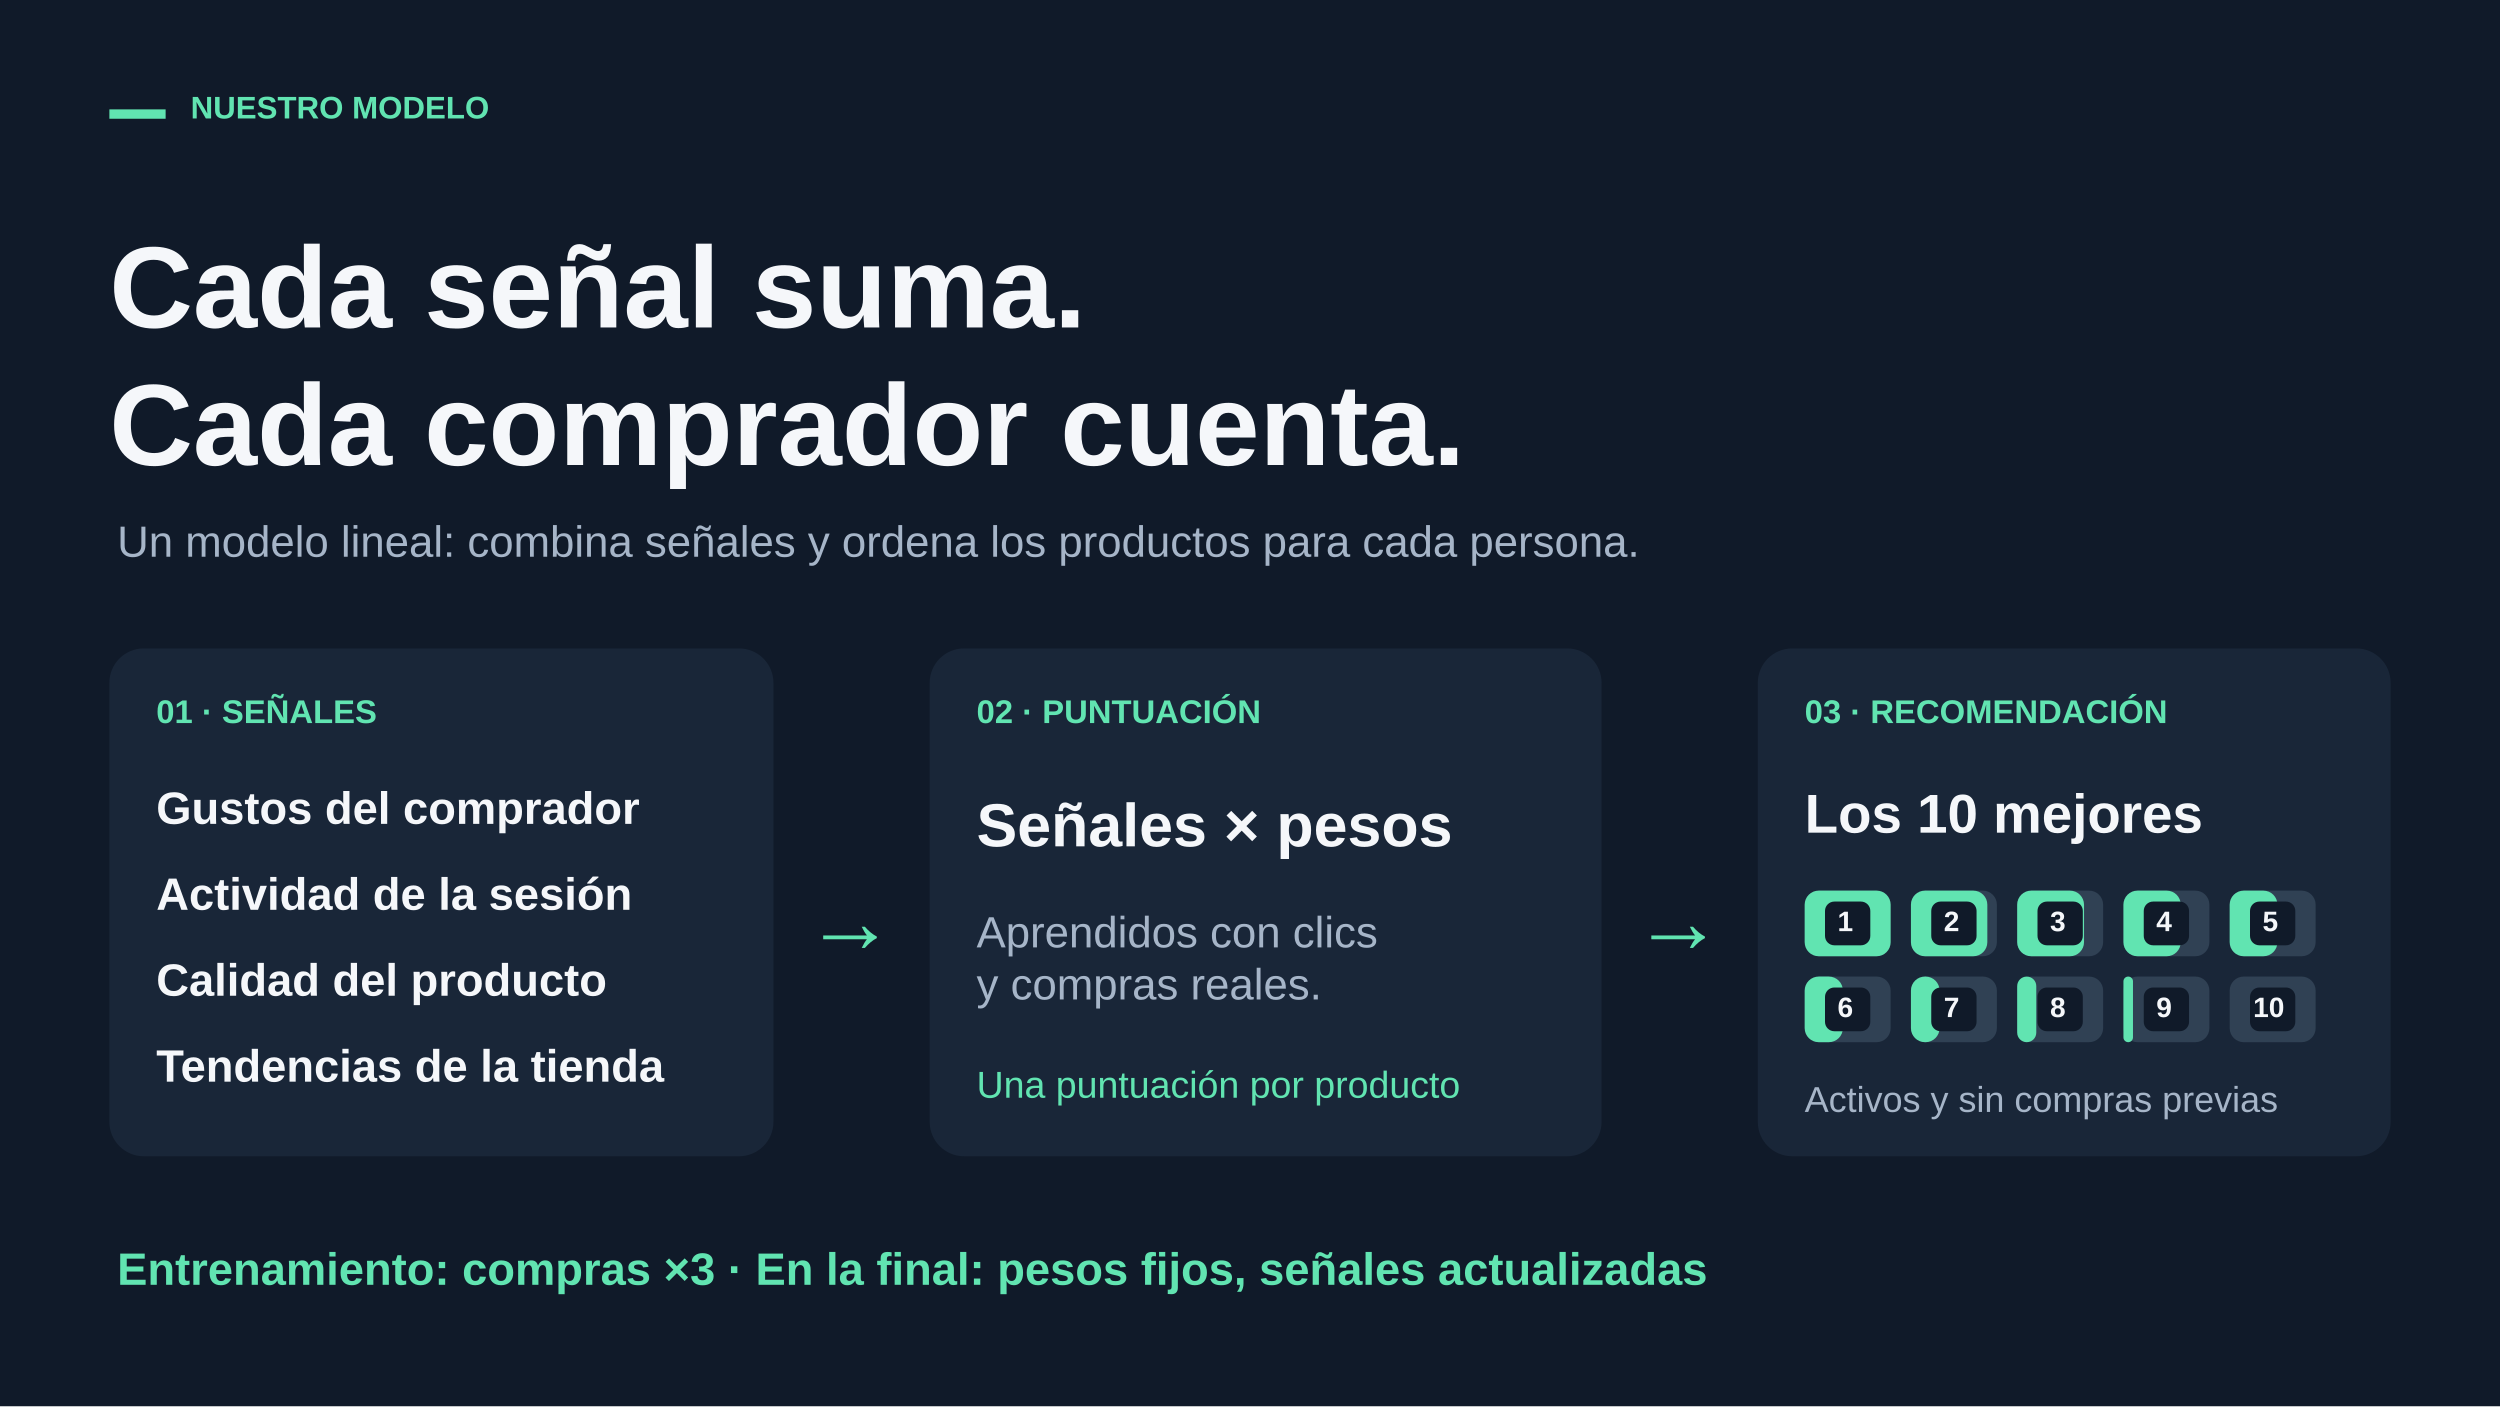
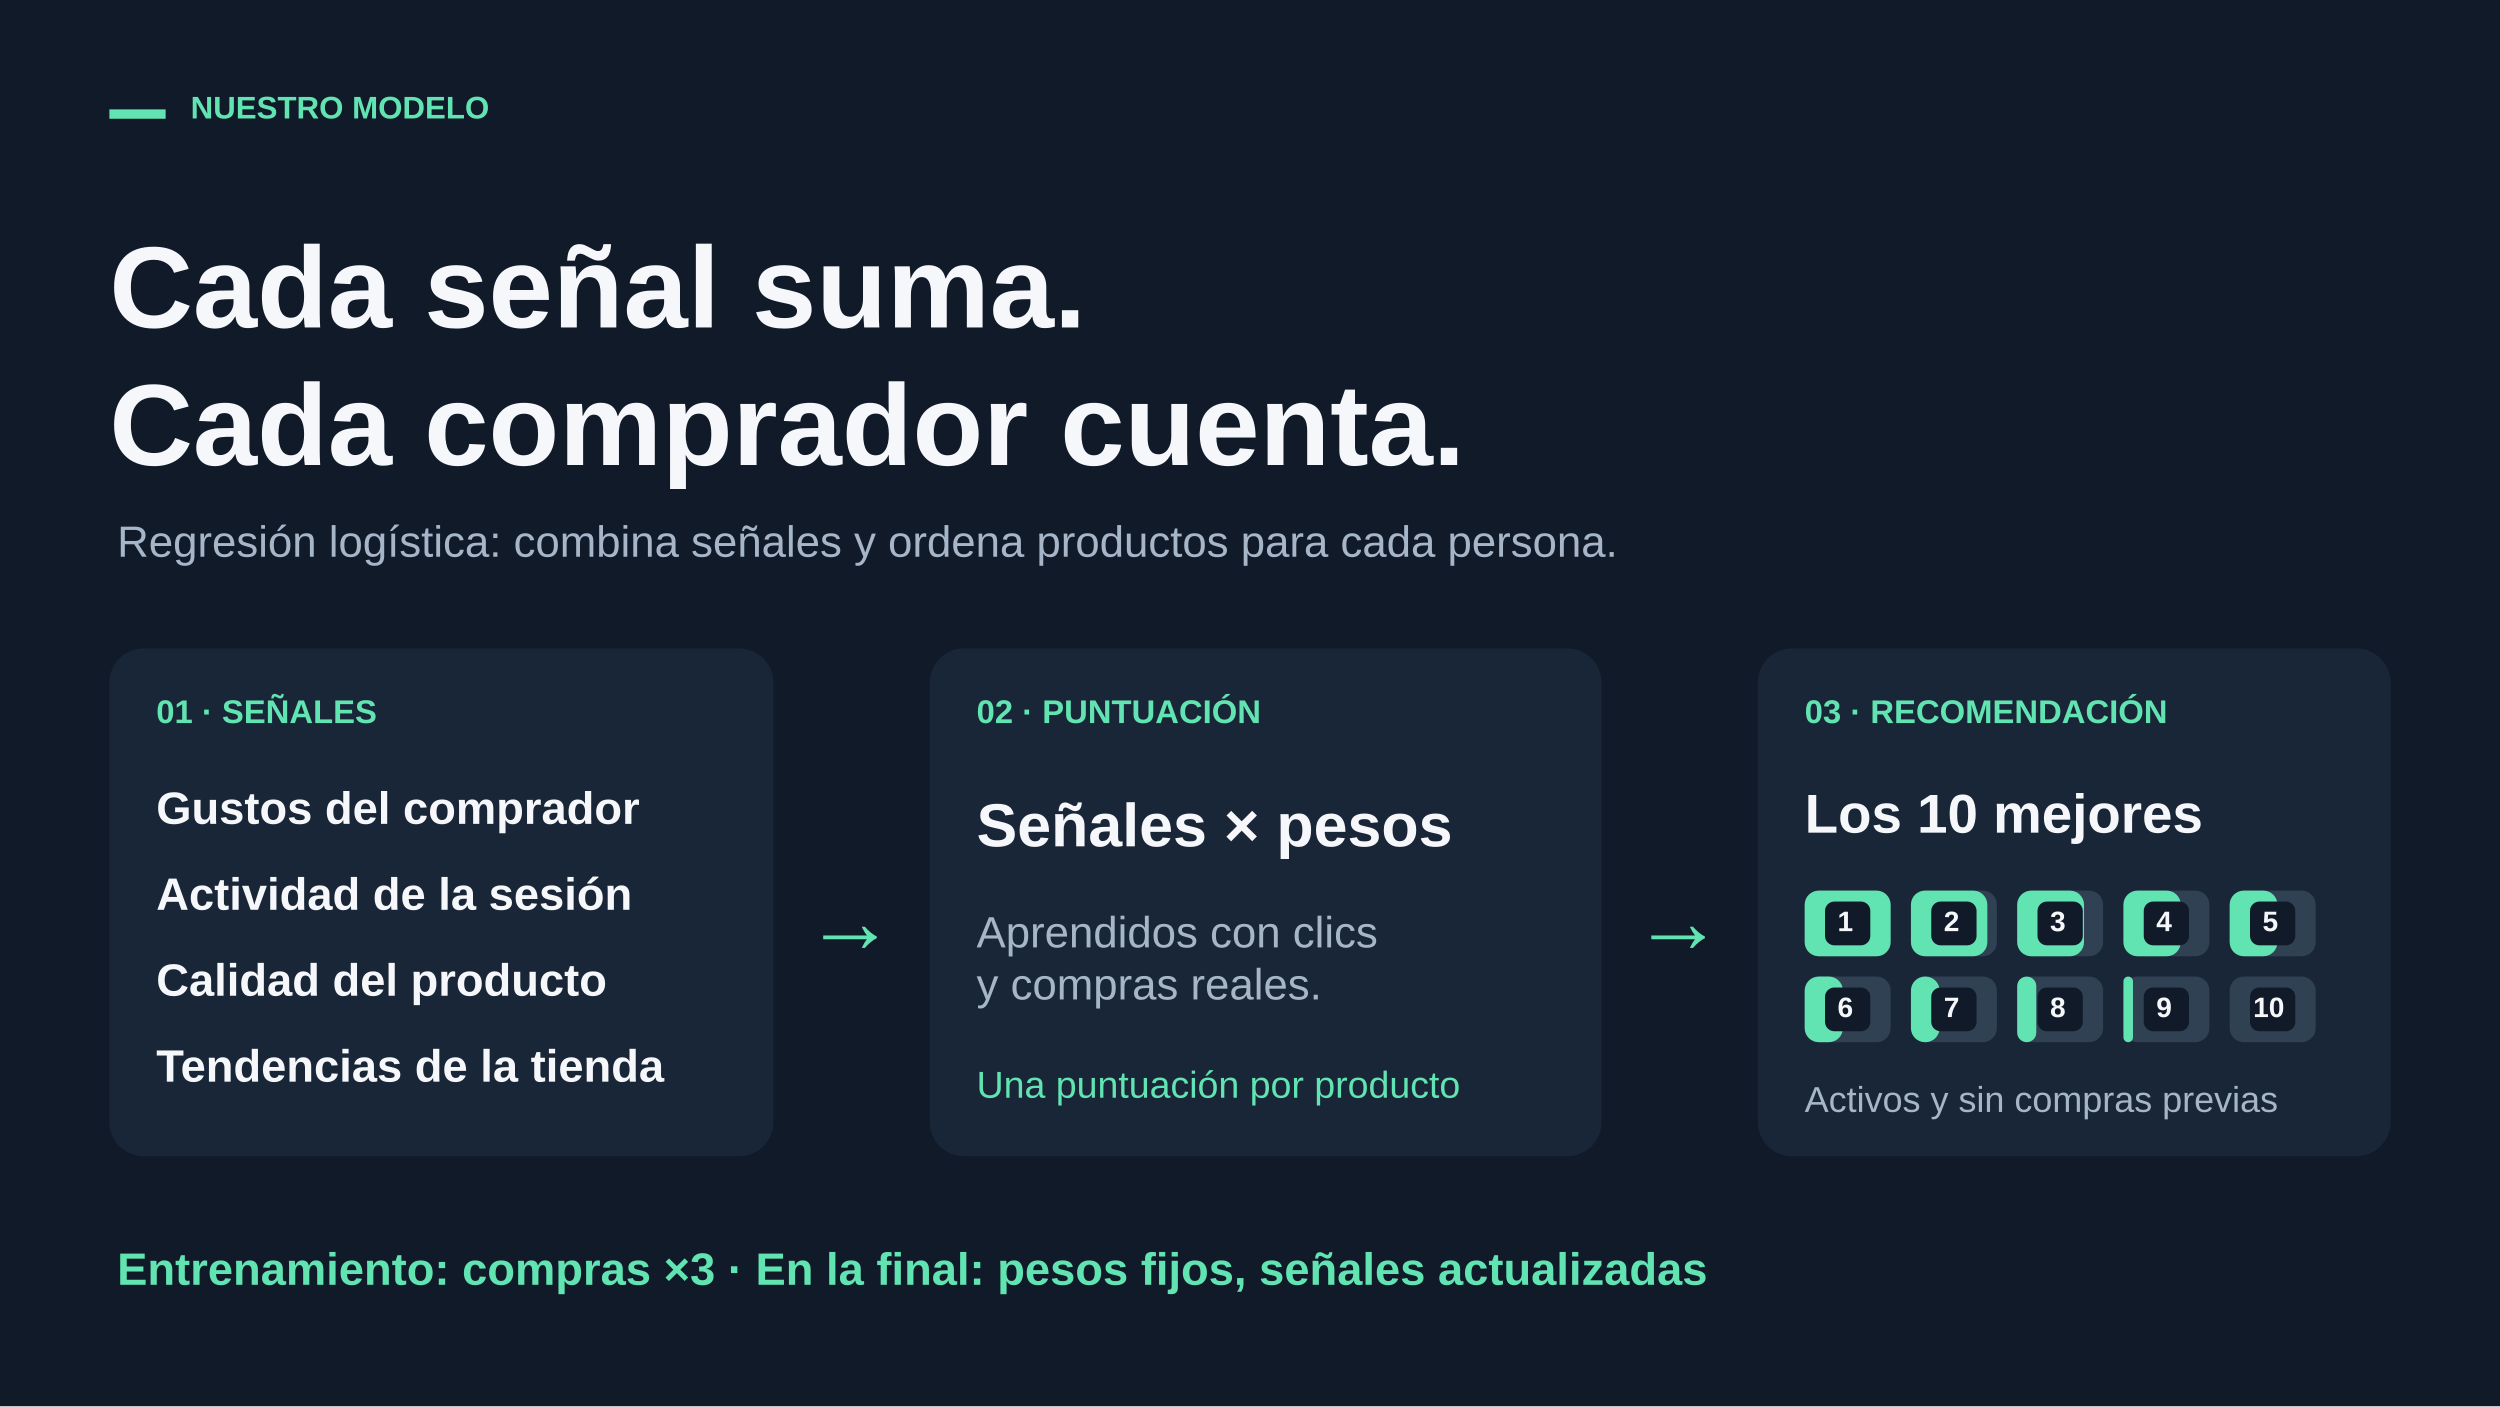
<svg xmlns="http://www.w3.org/2000/svg" viewBox="0 0 1600 900" role="img" aria-label="Cada señal suma. Cada comprador cuenta.">
  <rect x="0" y="0" width="1600" height="900" rx="0" fill="#101A29" />
  <rect x="70" y="70" width="36" height="6" rx="0" fill="#61E4B1" />
  <text fill="#61E4B1" font-family="Arial, sans-serif" font-size="20" font-weight="700">
    <tspan x="122" y="75.8">NUESTRO MODELO</tspan>
  </text>
  <text fill="#F5F7FA" font-family="Arial, sans-serif" font-size="74" font-weight="700">
    <tspan x="70" y="209.56">Cada señal suma.</tspan>
    <tspan x="70" y="297.62">Cada comprador cuenta.</tspan>
  </text>
  <text fill="#A6B5C8" font-family="Arial, sans-serif" font-size="28" font-weight="400">
-     <tspan x="75" y="356.32">Un modelo lineal: combina señales y ordena los productos para cada persona.</tspan>
+     <tspan x="75" y="356.32">Regresión logística: combina señales y ordena productos para cada persona.</tspan>
  </text>
  <rect x="70" y="415" width="425" height="325" rx="22" fill="#192638" />
  <text fill="#61E4B1" font-family="Arial, sans-serif" font-size="21" font-weight="700">
    <tspan x="100" y="462.74">01 · SEÑALES</tspan>
  </text>
  <text fill="#F5F7FA" font-family="Arial, sans-serif" font-size="29" font-weight="700">
    <tspan x="100" y="527.26">Gustos del comprador</tspan>
  </text>
  <text fill="#F5F7FA" font-family="Arial, sans-serif" font-size="29" font-weight="700">
    <tspan x="100" y="582.26">Actividad de la sesión</tspan>
  </text>
  <text fill="#F5F7FA" font-family="Arial, sans-serif" font-size="29" font-weight="700">
    <tspan x="100" y="637.26">Calidad del producto</tspan>
  </text>
  <text fill="#F5F7FA" font-family="Arial, sans-serif" font-size="29" font-weight="700">
    <tspan x="100" y="692.26">Tendencias de la tienda</tspan>
  </text>
  <text fill="#61E4B1" font-family="Arial, sans-serif" font-size="58" font-weight="700">
    <tspan x="515" y="609.52">→</tspan>
  </text>
  <rect x="595" y="415" width="430" height="325" rx="22" fill="#192638" />
  <text fill="#61E4B1" font-family="Arial, sans-serif" font-size="21" font-weight="700">
    <tspan x="625" y="462.74">02 · PUNTUACIÓN</tspan>
  </text>
  <text fill="#F5F7FA" font-family="Arial, sans-serif" font-size="39" font-weight="700">
    <tspan x="625" y="541.66">Señales × pesos</tspan>
  </text>
  <text fill="#A6B5C8" font-family="Arial, sans-serif" font-size="28" font-weight="400">
    <tspan x="625" y="606.32">Aprendidos con clics</tspan>
    <tspan x="625" y="639.64">y compras reales.</tspan>
  </text>
  <text fill="#61E4B1" font-family="Arial, sans-serif" font-size="24" font-weight="400">
    <tspan x="625" y="702.56">Una puntuación por producto</tspan>
  </text>
  <text fill="#61E4B1" font-family="Arial, sans-serif" font-size="58" font-weight="700">
    <tspan x="1045" y="609.52">→</tspan>
  </text>
  <rect x="1125" y="415" width="405" height="325" rx="22" fill="#192638" />
  <text fill="#61E4B1" font-family="Arial, sans-serif" font-size="21" font-weight="700">
    <tspan x="1155" y="462.74">03 · RECOMENDACIÓN</tspan>
  </text>
  <text fill="#F5F7FA" font-family="Arial, sans-serif" font-size="35" font-weight="700">
    <tspan x="1155" y="532.9">Los 10 mejores</tspan>
  </text>
  <rect x="1155" y="570" width="55" height="42" rx="9" fill="#304154" />
  <rect x="1155" y="570" width="55.0" height="42" rx="9" fill="#61E4B1" />
  <rect x="1168" y="577" width="29" height="28" rx="6" fill="#101A29" />
  <text fill="#F5F7FA" font-family="Arial, sans-serif" font-size="18" font-weight="700">
    <tspan x="1176" y="595.92">1</tspan>
  </text>
  <rect x="1223" y="570" width="55" height="42" rx="9" fill="#304154" />
  <rect x="1223" y="570" width="48.889" height="42" rx="9" fill="#61E4B1" />
  <rect x="1236" y="577" width="29" height="28" rx="6" fill="#101A29" />
  <text fill="#F5F7FA" font-family="Arial, sans-serif" font-size="18" font-weight="700">
    <tspan x="1244" y="595.92">2</tspan>
  </text>
  <rect x="1291" y="570" width="55" height="42" rx="9" fill="#304154" />
  <rect x="1291" y="570" width="42.778" height="42" rx="9" fill="#61E4B1" />
  <rect x="1304" y="577" width="29" height="28" rx="6" fill="#101A29" />
  <text fill="#F5F7FA" font-family="Arial, sans-serif" font-size="18" font-weight="700">
    <tspan x="1312" y="595.92">3</tspan>
  </text>
  <rect x="1359" y="570" width="55" height="42" rx="9" fill="#304154" />
  <rect x="1359" y="570" width="36.667" height="42" rx="9" fill="#61E4B1" />
  <rect x="1372" y="577" width="29" height="28" rx="6" fill="#101A29" />
  <text fill="#F5F7FA" font-family="Arial, sans-serif" font-size="18" font-weight="700">
    <tspan x="1380" y="595.92">4</tspan>
  </text>
  <rect x="1427" y="570" width="55" height="42" rx="9" fill="#304154" />
  <rect x="1427" y="570" width="30.556" height="42" rx="9" fill="#61E4B1" />
  <rect x="1440" y="577" width="29" height="28" rx="6" fill="#101A29" />
  <text fill="#F5F7FA" font-family="Arial, sans-serif" font-size="18" font-weight="700">
    <tspan x="1448" y="595.92">5</tspan>
  </text>
  <rect x="1155" y="625" width="55" height="42" rx="9" fill="#304154" />
  <rect x="1155" y="625" width="24.444" height="42" rx="9" fill="#61E4B1" />
  <rect x="1168" y="632" width="29" height="28" rx="6" fill="#101A29" />
  <text fill="#F5F7FA" font-family="Arial, sans-serif" font-size="18" font-weight="700">
    <tspan x="1176" y="650.92">6</tspan>
  </text>
  <rect x="1223" y="625" width="55" height="42" rx="9" fill="#304154" />
  <rect x="1223" y="625" width="18.333" height="42" rx="9" fill="#61E4B1" />
  <rect x="1236" y="632" width="29" height="28" rx="6" fill="#101A29" />
  <text fill="#F5F7FA" font-family="Arial, sans-serif" font-size="18" font-weight="700">
    <tspan x="1244" y="650.92">7</tspan>
  </text>
  <rect x="1291" y="625" width="55" height="42" rx="9" fill="#304154" />
  <rect x="1291" y="625" width="12.222" height="42" rx="6.111" fill="#61E4B1" />
  <rect x="1304" y="632" width="29" height="28" rx="6" fill="#101A29" />
  <text fill="#F5F7FA" font-family="Arial, sans-serif" font-size="18" font-weight="700">
    <tspan x="1312" y="650.92">8</tspan>
  </text>
  <rect x="1359" y="625" width="55" height="42" rx="9" fill="#304154" />
  <rect x="1359" y="625" width="6.111" height="42" rx="3.056" fill="#61E4B1" />
  <rect x="1372" y="632" width="29" height="28" rx="6" fill="#101A29" />
  <text fill="#F5F7FA" font-family="Arial, sans-serif" font-size="18" font-weight="700">
    <tspan x="1380" y="650.92">9</tspan>
  </text>
  <rect x="1427" y="625" width="55" height="42" rx="9" fill="#304154" />
  <rect x="1440" y="632" width="29" height="28" rx="6" fill="#101A29" />
  <text fill="#F5F7FA" font-family="Arial, sans-serif" font-size="18" font-weight="700">
    <tspan x="1442" y="650.92">10</tspan>
  </text>
  <text fill="#A6B5C8" font-family="Arial, sans-serif" font-size="23" font-weight="400">
    <tspan x="1155" y="711.62">Activos y sin compras previas</tspan>
  </text>
  <text fill="#61E4B1" font-family="Arial, sans-serif" font-size="29" font-weight="700">
    <tspan x="75" y="822.26">Entrenamiento: compras ×3 · En la final: pesos fijos, señales actualizadas</tspan>
  </text>
</svg>
